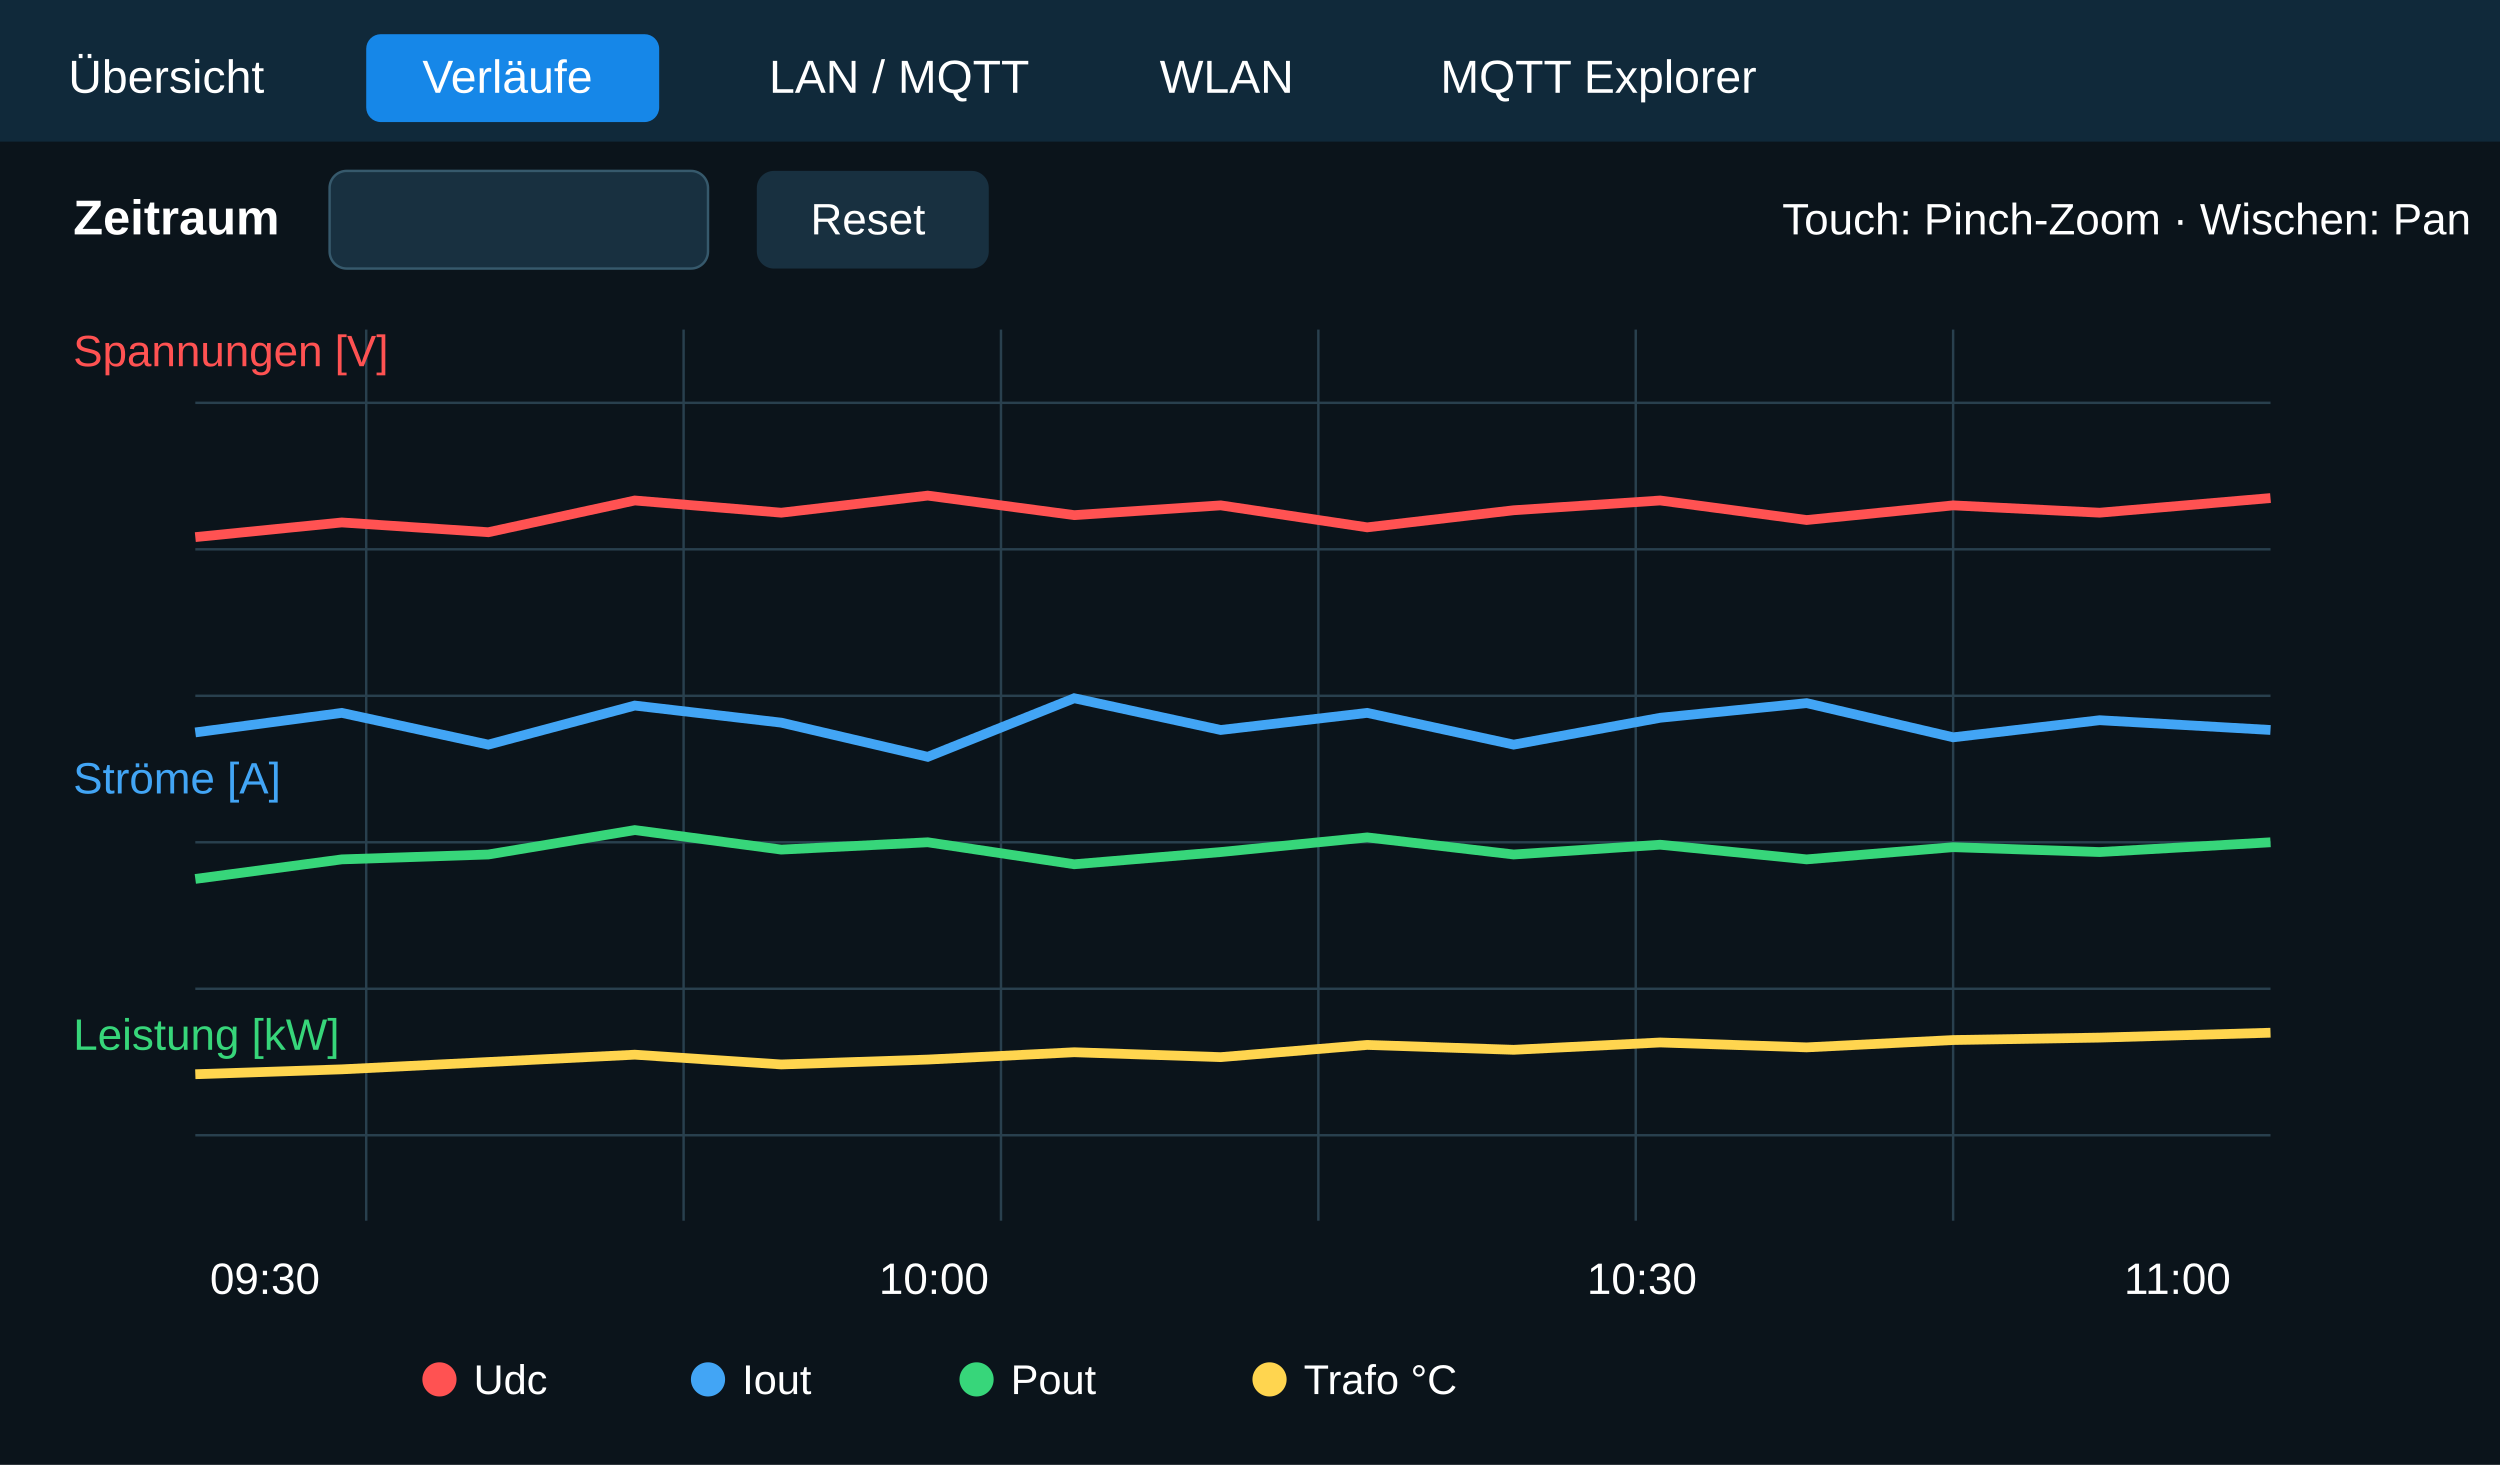
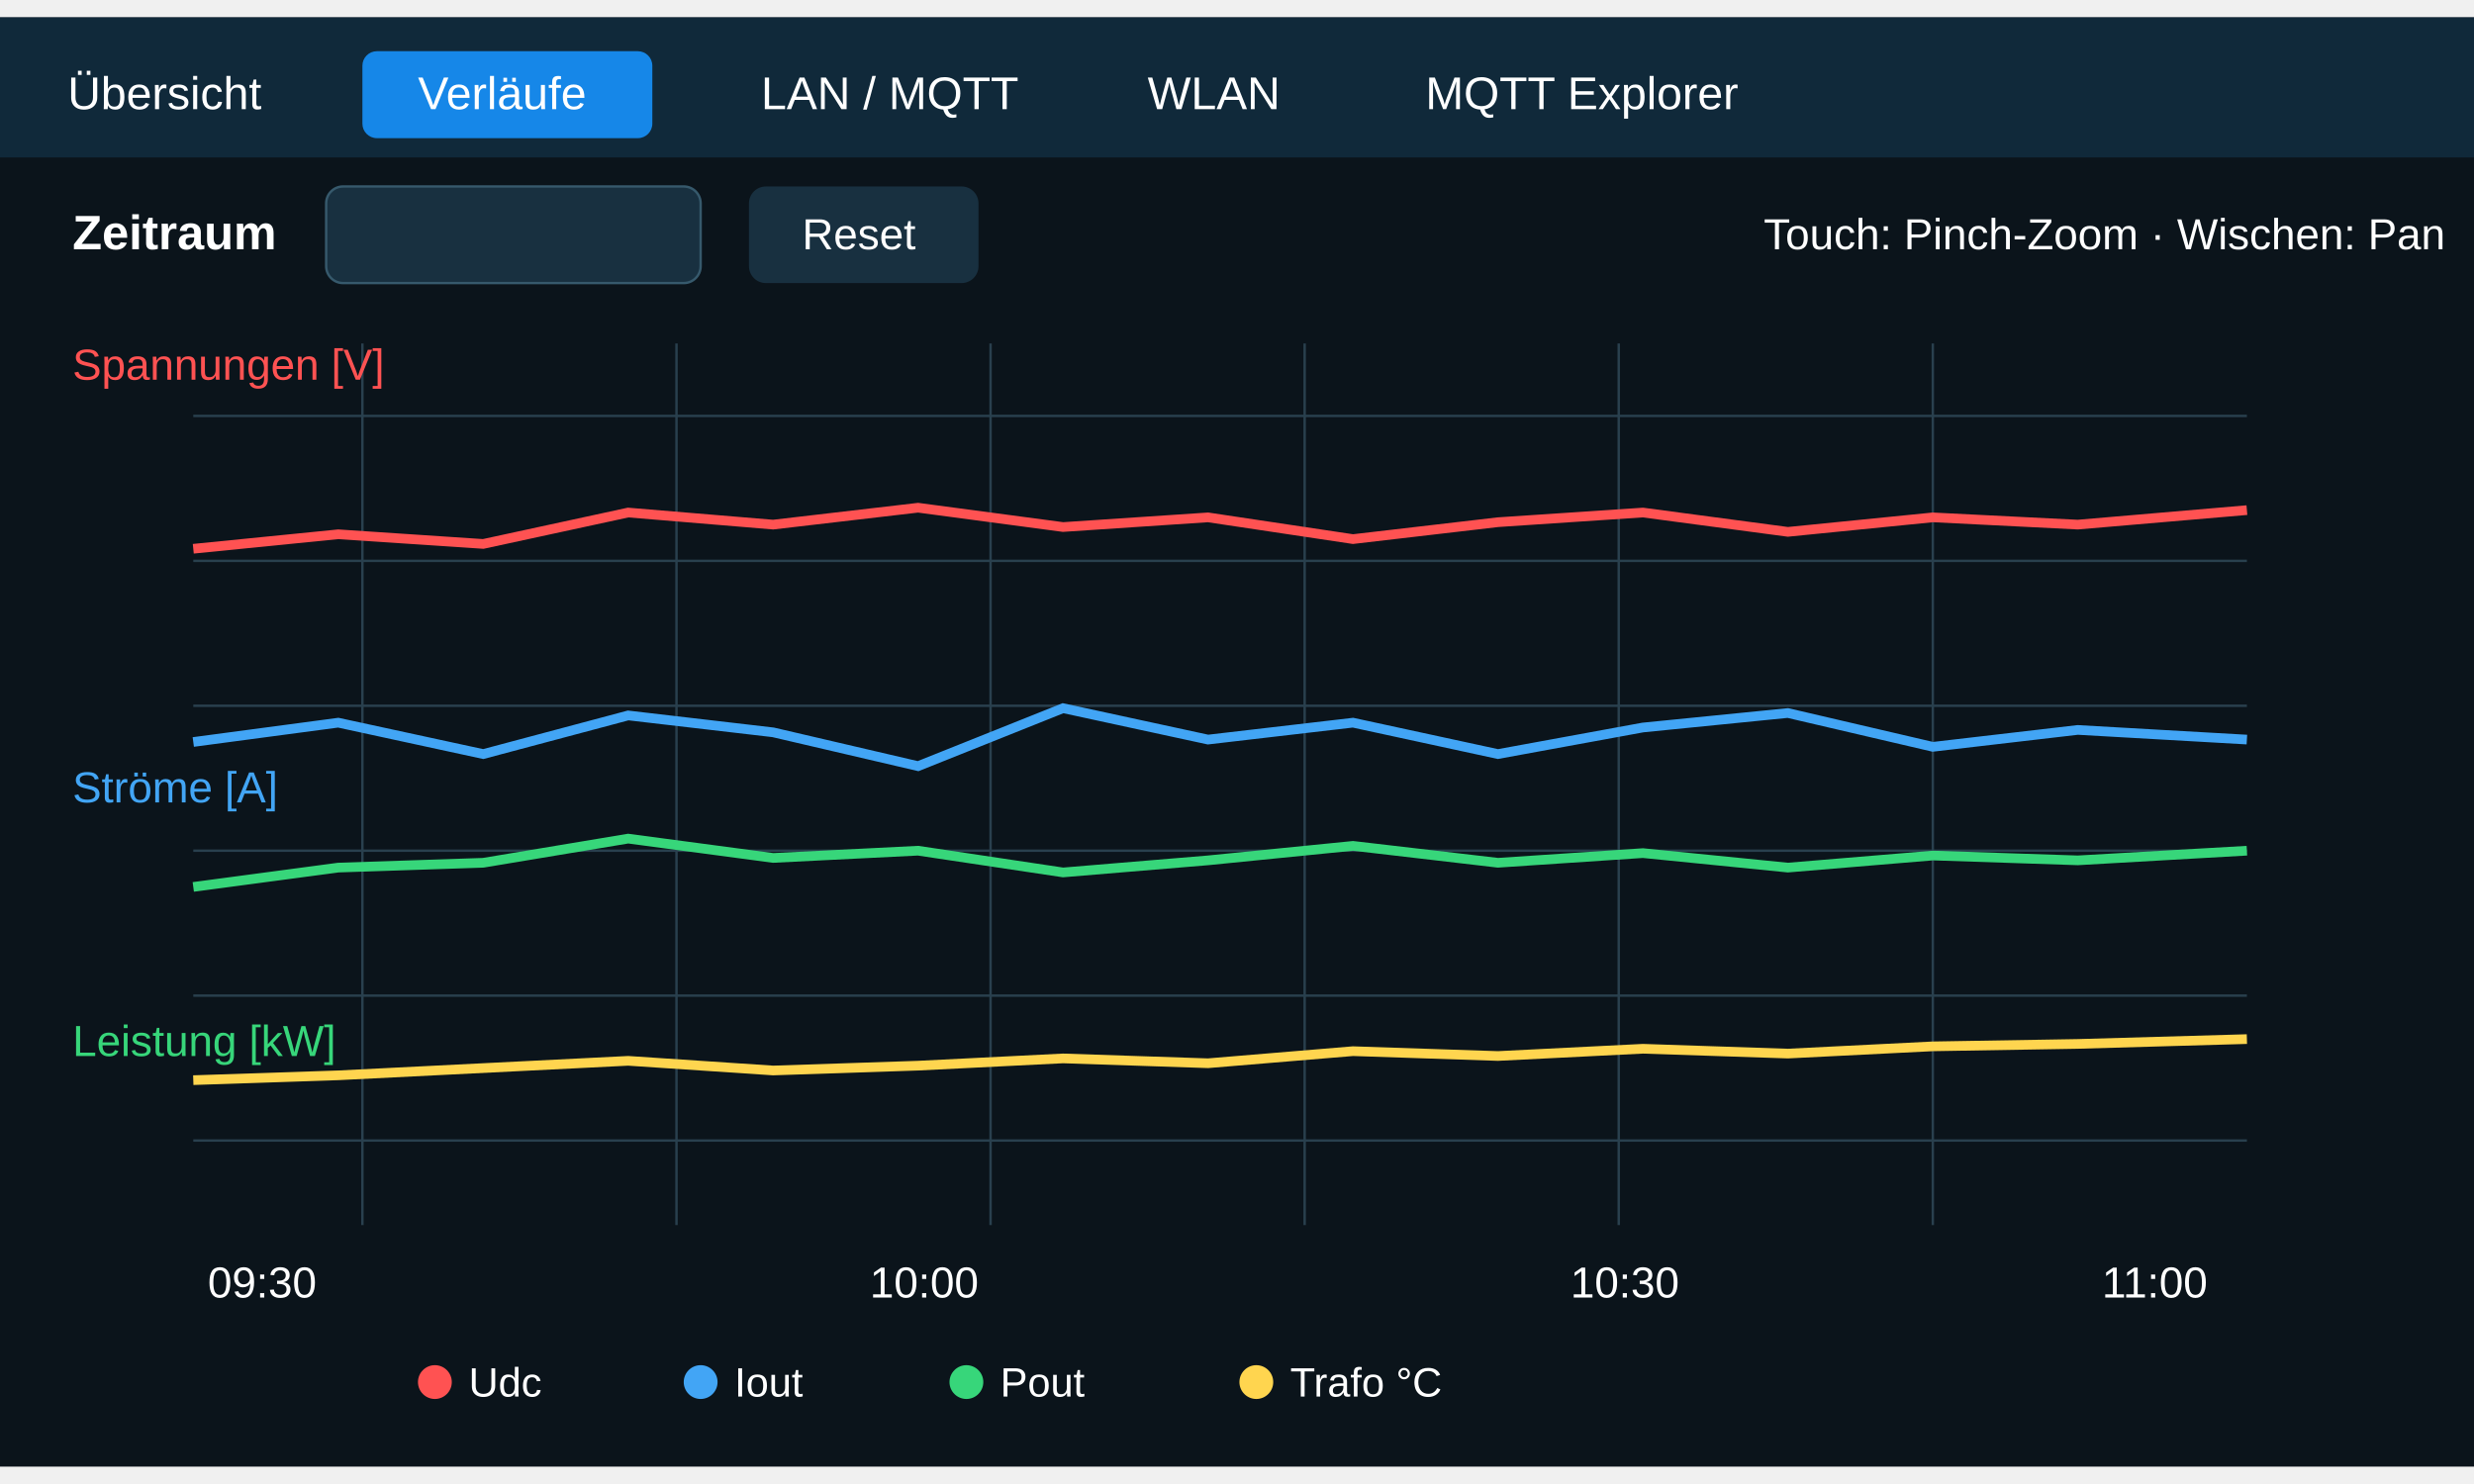
- <svg xmlns="http://www.w3.org/2000/svg" width="1024" height="600" viewBox="0 0 1024 600">
+ <svg xmlns="http://www.w3.org/2000/svg" width="800" height="480" viewBox="0 0 1024 600">
  <rect width="1024" height="600" fill="#0b141b" />
  <rect width="1024" height="58" fill="#10293a" />
  <rect x="150" y="14" width="120" height="36" rx="6" fill="#1687e8" />
  <g font-family="Arial" fill="#fff">
    <text x="28" y="38" font-size="19">Übersicht</text>
    <text x="173" y="38" font-size="19">Verläufe</text>
    <text x="315" y="38" font-size="19">LAN / MQTT</text>
    <text x="475" y="38" font-size="19">WLAN</text>
    <text x="590" y="38" font-size="19">MQTT Explorer</text>
    <text x="30" y="96" font-size="20" font-weight="700">Zeitraum</text>
    <text x="150" y="96" font-size="18">1 Stunde</text>
    <text x="730" y="96" font-size="18">Touch: Pinch-Zoom · Wischen: Pan</text>
  </g>
  <rect x="135" y="70" width="155" height="40" rx="7" fill="#183040" stroke="#36596c" />
  <rect x="310" y="70" width="95" height="40" rx="7" fill="#183040" />
  <text x="332" y="96" font-family="Arial" font-size="18" fill="#fff">Reset</text>
  <g stroke="#29404e" stroke-width="1">
    <path d="M80 165H930M80 225H930M80 285H930M80 345H930M80 405H930M80 465H930" />
    <path d="M150 135V500M280 135V500M410 135V500M540 135V500M670 135V500M800 135V500" />
  </g>
  <polyline points="80,220 140,214 200,218 260,205 320,210 380,203 440,211 500,207 560,216 620,209 680,205 740,213 800,207 860,210 930,204" fill="none" stroke="#ff5252" stroke-width="4" />
  <polyline points="80,300 140,292 200,305 260,289 320,296 380,310 440,286 500,299 560,292 620,305 680,294 740,288 800,302 860,295 930,299" fill="none" stroke="#42a5f5" stroke-width="4" />
  <polyline points="80,360 140,352 200,350 260,340 320,348 380,345 440,354 500,349 560,343 620,350 680,346 740,352 800,347 860,349 930,345" fill="none" stroke="#37d67a" stroke-width="4" />
  <polyline points="80,440 140,438 200,435 260,432 320,436 380,434 440,431 500,433 560,428 620,430 680,427 740,429 800,426 860,425 930,423" fill="none" stroke="#ffd54f" stroke-width="4" />
  <g font-family="Arial" font-size="18">
    <text x="30" y="150" fill="#ff5252">Spannungen [V]</text>
    <text x="30" y="325" fill="#42a5f5">Ströme [A]</text>
    <text x="30" y="430" fill="#37d67a">Leistung [kW]</text>
    <text x="86" y="530" fill="#fff">09:30</text>
    <text x="360" y="530" fill="#fff">10:00</text>
    <text x="650" y="530" fill="#fff">10:30</text>
    <text x="870" y="530" fill="#fff">11:00</text>
  </g>
  <g font-family="Arial" font-size="17" fill="#fff">
    <circle cx="180" cy="565" r="7" fill="#ff5252" />
    <text x="194" y="571">Udc</text>
    <circle cx="290" cy="565" r="7" fill="#42a5f5" />
    <text x="304" y="571">Iout</text>
    <circle cx="400" cy="565" r="7" fill="#37d67a" />
    <text x="414" y="571">Pout</text>
    <circle cx="520" cy="565" r="7" fill="#ffd54f" />
    <text x="534" y="571">Trafo °C</text>
  </g>
</svg>
